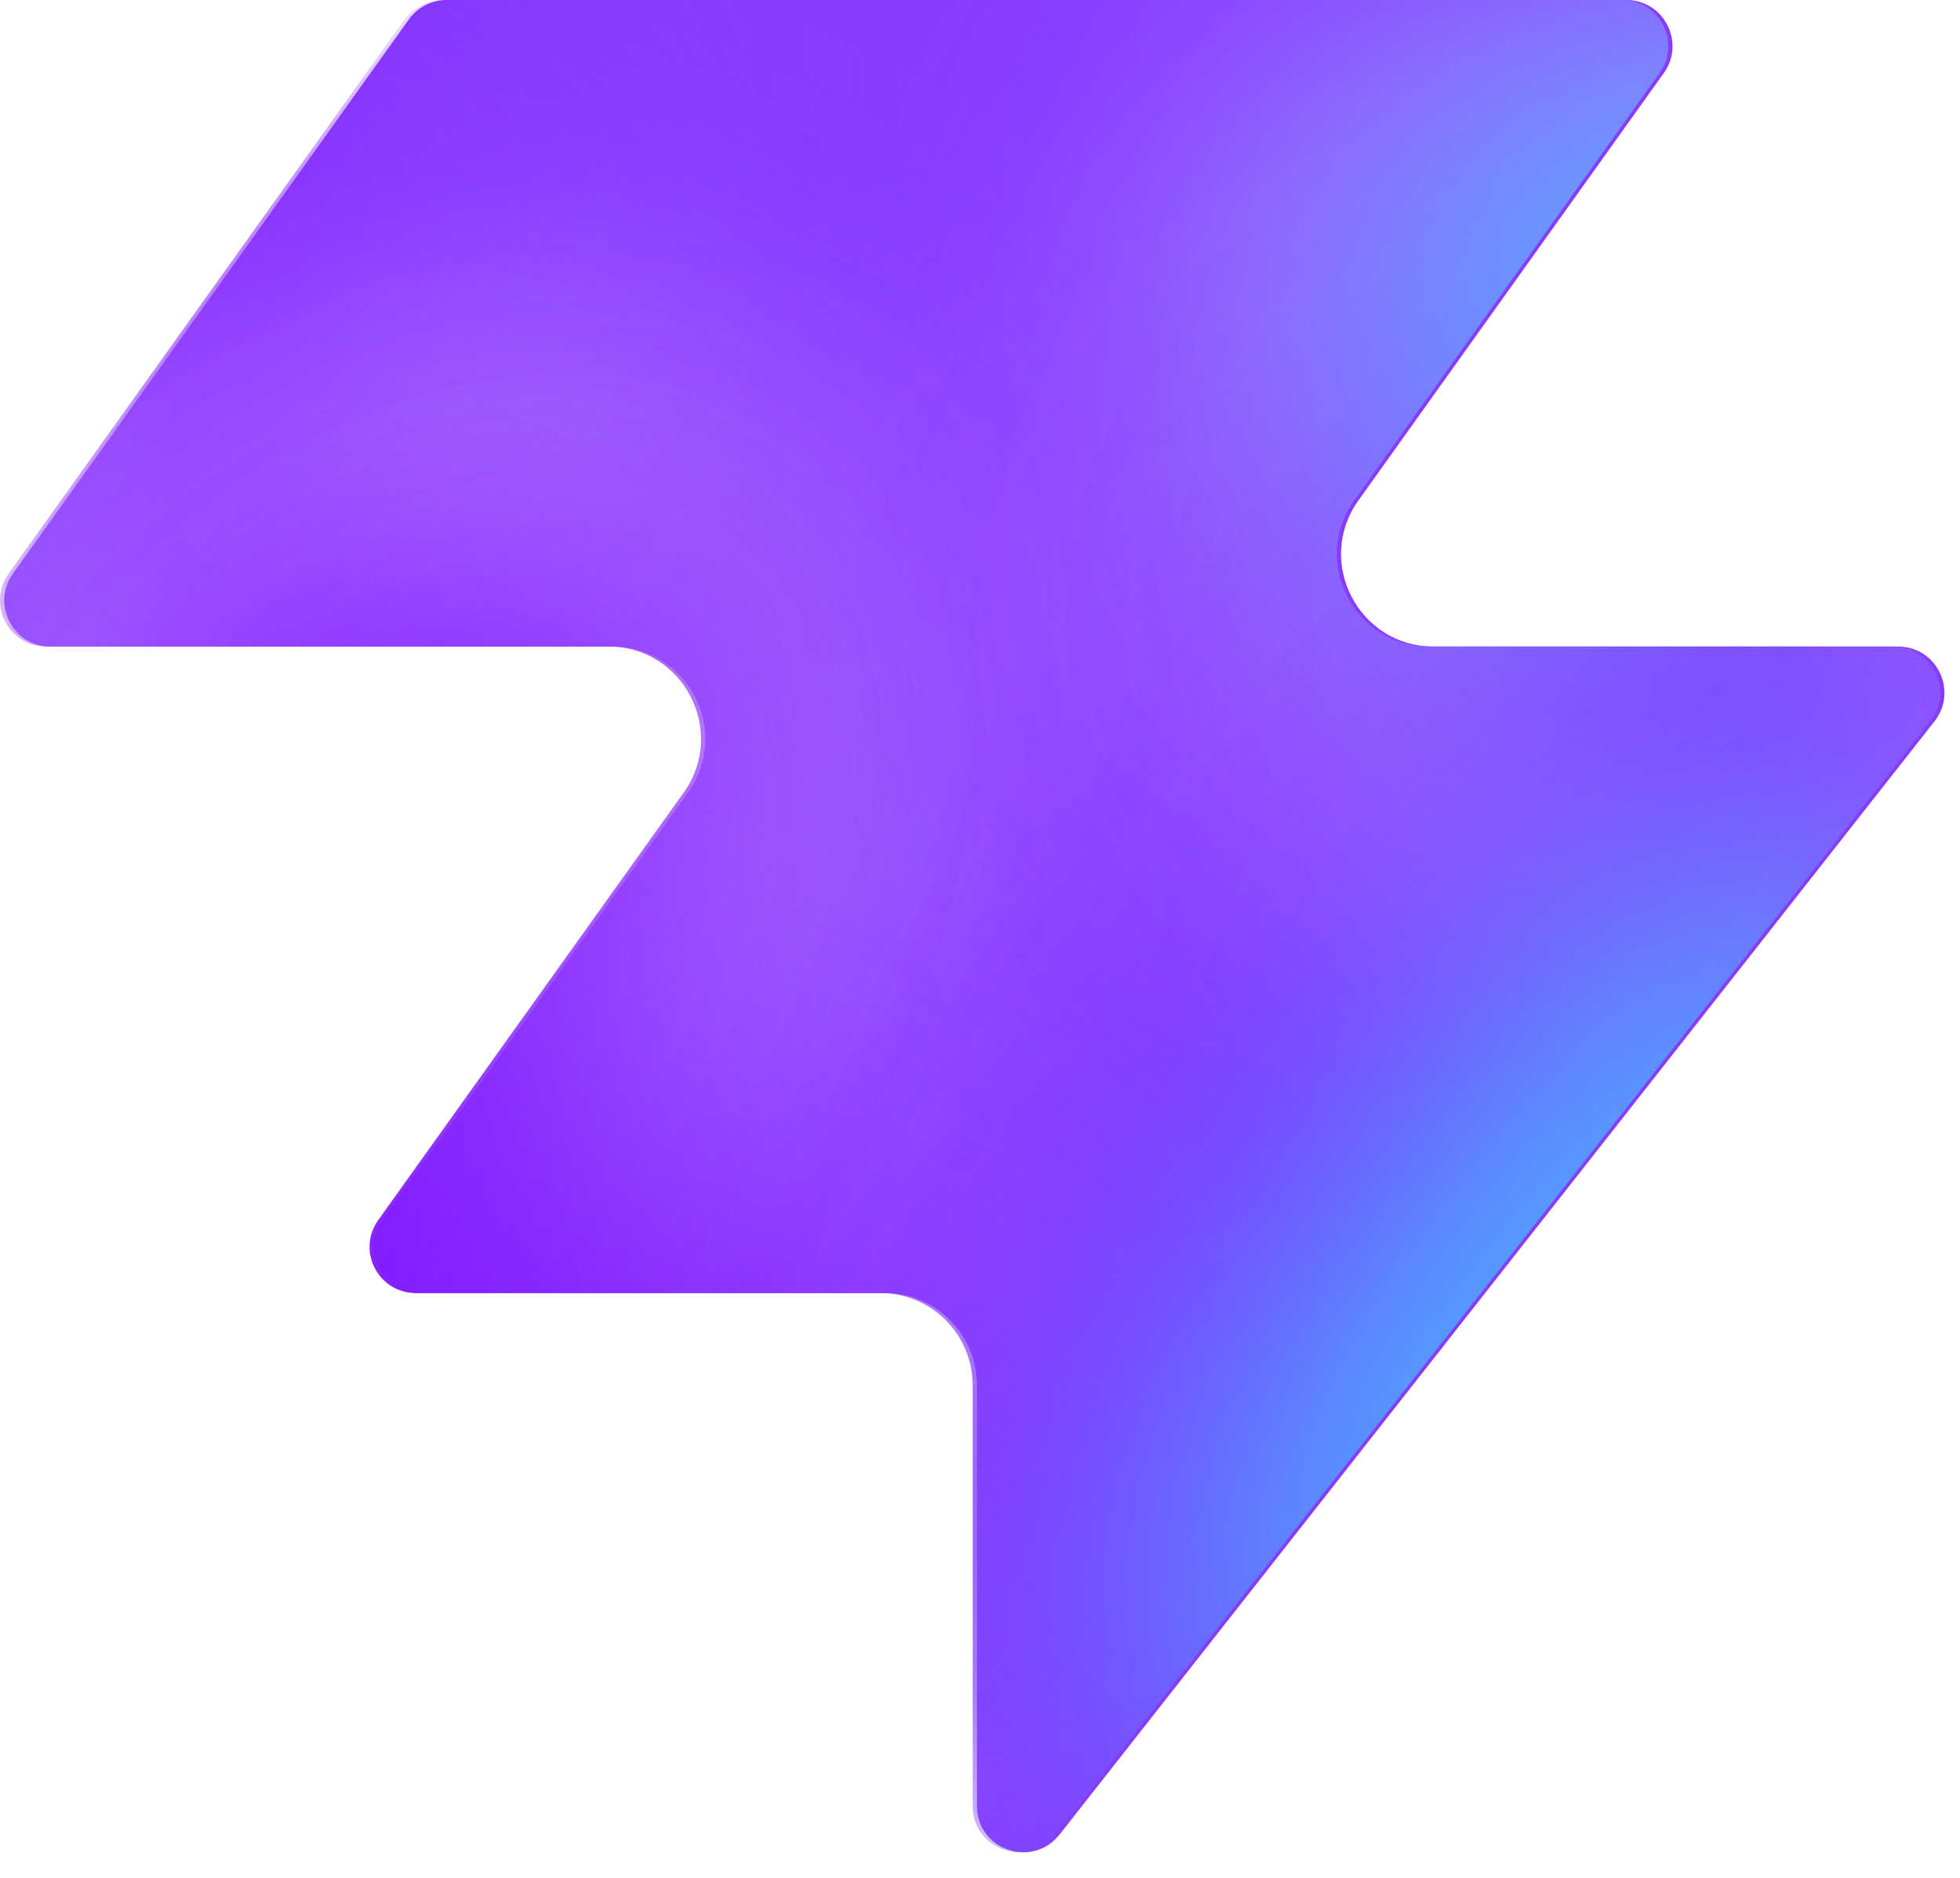
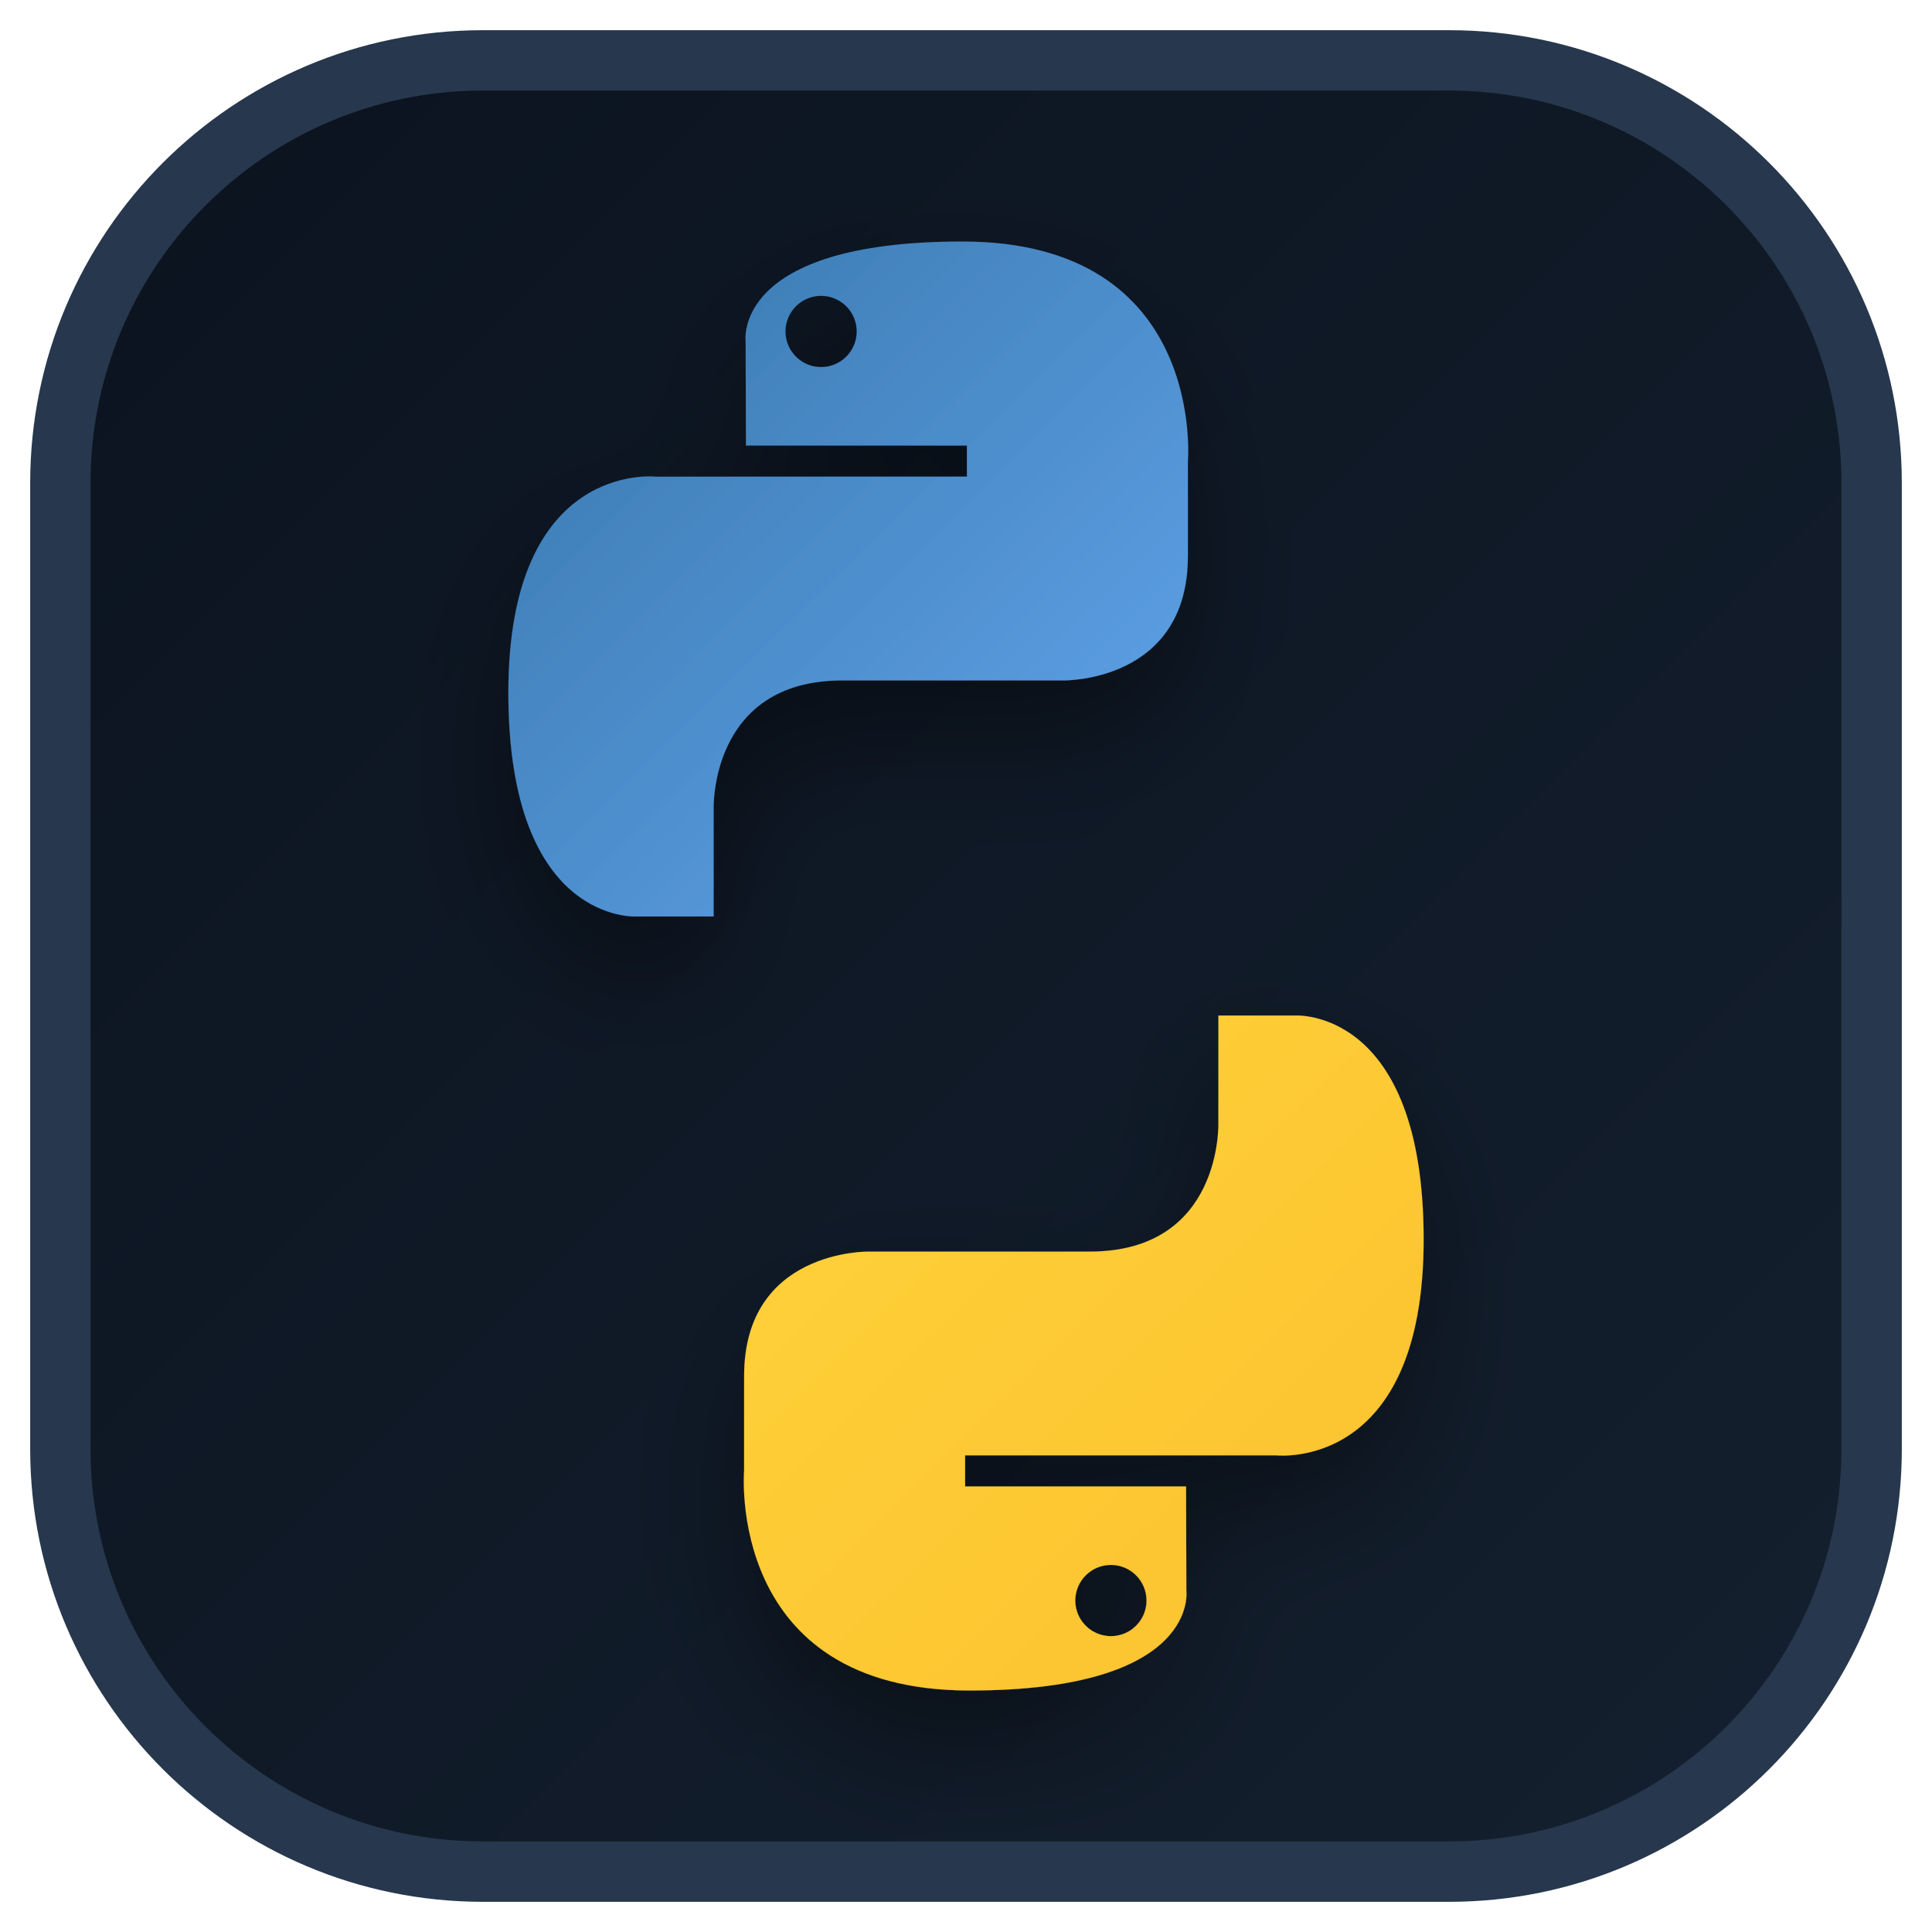
- <svg xmlns="http://www.w3.org/2000/svg" width="48" height="46" fill="none" viewBox="0 0 48 46">
-   <path fill="#863bff" d="M25.946 44.938c-.664.845-2.021.375-2.021-.698V33.937a2.26 2.26 0 0 0-2.262-2.262H10.287c-.92 0-1.456-1.04-.92-1.788l7.48-10.471c1.07-1.497 0-3.578-1.842-3.578H1.237c-.92 0-1.456-1.04-.92-1.788L10.013.474c.214-.297.556-.474.92-.474h28.894c.92 0 1.456 1.04.92 1.788l-7.48 10.471c-1.07 1.498 0 3.579 1.842 3.579h11.377c.943 0 1.473 1.088.89 1.83L25.947 44.94z" style="fill:#863bff;fill:color(display-p3 .525 .23 1);fill-opacity:1" />
-   <mask id="a" width="48" height="46" x="0" y="0" maskUnits="userSpaceOnUse" style="mask-type:alpha">
-     <path fill="#000" d="M25.842 44.938c-.664.844-2.021.375-2.021-.698V33.937a2.26 2.26 0 0 0-2.262-2.262H10.183c-.92 0-1.456-1.04-.92-1.788l7.48-10.471c1.07-1.498 0-3.579-1.842-3.579H1.133c-.92 0-1.456-1.04-.92-1.787L9.91.473c.214-.297.556-.474.92-.474h28.894c.92 0 1.456 1.04.92 1.788l-7.48 10.471c-1.07 1.498 0 3.578 1.842 3.578h11.377c.943 0 1.473 1.088.89 1.832L25.843 44.94z" style="fill:#000;fill-opacity:1" />
-   </mask>
-   <g mask="url(#a)">
-     <g filter="url(#b)">
-       <ellipse cx="5.508" cy="14.704" fill="#ede6ff" rx="5.508" ry="14.704" style="fill:#ede6ff;fill:color(display-p3 .927 .903 1);fill-opacity:1" transform="matrix(.00324 1 1 -.00324 -4.47 31.516)" />
-     </g>
-     <g filter="url(#c)">
-       <ellipse cx="10.399" cy="29.851" fill="#ede6ff" rx="10.399" ry="29.851" style="fill:#ede6ff;fill:color(display-p3 .927 .903 1);fill-opacity:1" transform="matrix(.00324 1 1 -.00324 -39.328 7.883)" />
-     </g>
-     <g filter="url(#d)">
-       <ellipse cx="5.508" cy="30.487" fill="#7e14ff" rx="5.508" ry="30.487" style="fill:#7e14ff;fill:color(display-p3 .492 .077 1);fill-opacity:1" transform="rotate(89.814 -25.913 -14.639)scale(1 -1)" />
-     </g>
-     <g filter="url(#e)">
-       <ellipse cx="5.508" cy="30.599" fill="#7e14ff" rx="5.508" ry="30.599" style="fill:#7e14ff;fill:color(display-p3 .492 .077 1);fill-opacity:1" transform="rotate(89.814 -32.644 -3.334)scale(1 -1)" />
-     </g>
-     <g filter="url(#f)">
-       <ellipse cx="5.508" cy="30.599" fill="#7e14ff" rx="5.508" ry="30.599" style="fill:#7e14ff;fill:color(display-p3 .492 .077 1);fill-opacity:1" transform="matrix(.00324 1 1 -.00324 -34.34 30.47)" />
-     </g>
-     <g filter="url(#g)">
-       <ellipse cx="14.072" cy="22.078" fill="#ede6ff" rx="14.072" ry="22.078" style="fill:#ede6ff;fill:color(display-p3 .927 .903 1);fill-opacity:1" transform="rotate(93.35 24.506 48.493)scale(-1 1)" />
-     </g>
-     <g filter="url(#h)">
-       <ellipse cx="3.47" cy="21.501" fill="#7e14ff" rx="3.47" ry="21.501" style="fill:#7e14ff;fill:color(display-p3 .492 .077 1);fill-opacity:1" transform="rotate(89.009 28.708 47.59)scale(-1 1)" />
-     </g>
-     <g filter="url(#i)">
-       <ellipse cx="3.47" cy="21.501" fill="#7e14ff" rx="3.47" ry="21.501" style="fill:#7e14ff;fill:color(display-p3 .492 .077 1);fill-opacity:1" transform="rotate(89.009 28.708 47.59)scale(-1 1)" />
-     </g>
-     <g filter="url(#j)">
-       <ellipse cx=".387" cy="8.972" fill="#7e14ff" rx="4.407" ry="29.108" style="fill:#7e14ff;fill:color(display-p3 .492 .077 1);fill-opacity:1" transform="rotate(39.51 .387 8.972)" />
-     </g>
-     <g filter="url(#k)">
-       <ellipse cx="47.523" cy="-6.092" fill="#7e14ff" rx="4.407" ry="29.108" style="fill:#7e14ff;fill:color(display-p3 .492 .077 1);fill-opacity:1" transform="rotate(37.892 47.523 -6.092)" />
-     </g>
-     <g filter="url(#l)">
-       <ellipse cx="41.412" cy="6.333" fill="#47bfff" rx="5.971" ry="9.665" style="fill:#47bfff;fill:color(display-p3 .28 .748 1);fill-opacity:1" transform="rotate(37.892 41.412 6.333)" />
-     </g>
-     <g filter="url(#m)">
-       <ellipse cx="-1.879" cy="38.332" fill="#7e14ff" rx="4.407" ry="29.108" style="fill:#7e14ff;fill:color(display-p3 .492 .077 1);fill-opacity:1" transform="rotate(37.892 -1.88 38.332)" />
-     </g>
-     <g filter="url(#n)">
-       <ellipse cx="-1.879" cy="38.332" fill="#7e14ff" rx="4.407" ry="29.108" style="fill:#7e14ff;fill:color(display-p3 .492 .077 1);fill-opacity:1" transform="rotate(37.892 -1.88 38.332)" />
-     </g>
-     <g filter="url(#o)">
-       <ellipse cx="35.651" cy="29.907" fill="#7e14ff" rx="4.407" ry="29.108" style="fill:#7e14ff;fill:color(display-p3 .492 .077 1);fill-opacity:1" transform="rotate(37.892 35.651 29.907)" />
-     </g>
-     <g filter="url(#p)">
-       <ellipse cx="38.418" cy="32.4" fill="#47bfff" rx="5.971" ry="15.297" style="fill:#47bfff;fill:color(display-p3 .28 .748 1);fill-opacity:1" transform="rotate(37.892 38.418 32.4)" />
-     </g>
-   </g>
+ <svg xmlns="http://www.w3.org/2000/svg" viewBox="0 0 64 64" width="64" height="64">
  <defs>
-     <filter id="b" width="60.045" height="41.654" x="-19.77" y="16.149" color-interpolation-filters="sRGB" filterUnits="userSpaceOnUse">
-       <feFlood flood-opacity="0" result="BackgroundImageFix" />
-       <feBlend in="SourceGraphic" in2="BackgroundImageFix" result="shape" />
-       <feGaussianBlur result="effect1_foregroundBlur_2002_17158" stdDeviation="7.659" />
-     </filter>
-     <filter id="c" width="90.34" height="51.437" x="-54.613" y="-7.533" color-interpolation-filters="sRGB" filterUnits="userSpaceOnUse">
-       <feFlood flood-opacity="0" result="BackgroundImageFix" />
-       <feBlend in="SourceGraphic" in2="BackgroundImageFix" result="shape" />
-       <feGaussianBlur result="effect1_foregroundBlur_2002_17158" stdDeviation="7.659" />
-     </filter>
-     <filter id="d" width="79.355" height="29.4" x="-49.64" y="2.03" color-interpolation-filters="sRGB" filterUnits="userSpaceOnUse">
-       <feFlood flood-opacity="0" result="BackgroundImageFix" />
-       <feBlend in="SourceGraphic" in2="BackgroundImageFix" result="shape" />
-       <feGaussianBlur result="effect1_foregroundBlur_2002_17158" stdDeviation="4.596" />
-     </filter>
-     <filter id="e" width="79.579" height="29.4" x="-45.045" y="20.029" color-interpolation-filters="sRGB" filterUnits="userSpaceOnUse">
-       <feFlood flood-opacity="0" result="BackgroundImageFix" />
-       <feBlend in="SourceGraphic" in2="BackgroundImageFix" result="shape" />
-       <feGaussianBlur result="effect1_foregroundBlur_2002_17158" stdDeviation="4.596" />
-     </filter>
-     <filter id="f" width="79.579" height="29.4" x="-43.513" y="21.178" color-interpolation-filters="sRGB" filterUnits="userSpaceOnUse">
-       <feFlood flood-opacity="0" result="BackgroundImageFix" />
-       <feBlend in="SourceGraphic" in2="BackgroundImageFix" result="shape" />
-       <feGaussianBlur result="effect1_foregroundBlur_2002_17158" stdDeviation="4.596" />
-     </filter>
-     <filter id="g" width="74.749" height="58.852" x="15.756" y="-17.901" color-interpolation-filters="sRGB" filterUnits="userSpaceOnUse">
-       <feFlood flood-opacity="0" result="BackgroundImageFix" />
-       <feBlend in="SourceGraphic" in2="BackgroundImageFix" result="shape" />
-       <feGaussianBlur result="effect1_foregroundBlur_2002_17158" stdDeviation="7.659" />
-     </filter>
-     <filter id="h" width="61.377" height="25.362" x="23.548" y="2.284" color-interpolation-filters="sRGB" filterUnits="userSpaceOnUse">
-       <feFlood flood-opacity="0" result="BackgroundImageFix" />
-       <feBlend in="SourceGraphic" in2="BackgroundImageFix" result="shape" />
-       <feGaussianBlur result="effect1_foregroundBlur_2002_17158" stdDeviation="4.596" />
-     </filter>
-     <filter id="i" width="61.377" height="25.362" x="23.548" y="2.284" color-interpolation-filters="sRGB" filterUnits="userSpaceOnUse">
-       <feFlood flood-opacity="0" result="BackgroundImageFix" />
-       <feBlend in="SourceGraphic" in2="BackgroundImageFix" result="shape" />
-       <feGaussianBlur result="effect1_foregroundBlur_2002_17158" stdDeviation="4.596" />
-     </filter>
-     <filter id="j" width="56.045" height="63.649" x="-27.636" y="-22.853" color-interpolation-filters="sRGB" filterUnits="userSpaceOnUse">
-       <feFlood flood-opacity="0" result="BackgroundImageFix" />
-       <feBlend in="SourceGraphic" in2="BackgroundImageFix" result="shape" />
-       <feGaussianBlur result="effect1_foregroundBlur_2002_17158" stdDeviation="4.596" />
-     </filter>
-     <filter id="k" width="54.814" height="64.646" x="20.116" y="-38.415" color-interpolation-filters="sRGB" filterUnits="userSpaceOnUse">
-       <feFlood flood-opacity="0" result="BackgroundImageFix" />
-       <feBlend in="SourceGraphic" in2="BackgroundImageFix" result="shape" />
-       <feGaussianBlur result="effect1_foregroundBlur_2002_17158" stdDeviation="4.596" />
-     </filter>
-     <filter id="l" width="33.541" height="35.313" x="24.641" y="-11.323" color-interpolation-filters="sRGB" filterUnits="userSpaceOnUse">
-       <feFlood flood-opacity="0" result="BackgroundImageFix" />
-       <feBlend in="SourceGraphic" in2="BackgroundImageFix" result="shape" />
-       <feGaussianBlur result="effect1_foregroundBlur_2002_17158" stdDeviation="4.596" />
-     </filter>
-     <filter id="m" width="54.814" height="64.646" x="-29.286" y="6.009" color-interpolation-filters="sRGB" filterUnits="userSpaceOnUse">
-       <feFlood flood-opacity="0" result="BackgroundImageFix" />
-       <feBlend in="SourceGraphic" in2="BackgroundImageFix" result="shape" />
-       <feGaussianBlur result="effect1_foregroundBlur_2002_17158" stdDeviation="4.596" />
-     </filter>
-     <filter id="n" width="54.814" height="64.646" x="-29.286" y="6.009" color-interpolation-filters="sRGB" filterUnits="userSpaceOnUse">
-       <feFlood flood-opacity="0" result="BackgroundImageFix" />
-       <feBlend in="SourceGraphic" in2="BackgroundImageFix" result="shape" />
-       <feGaussianBlur result="effect1_foregroundBlur_2002_17158" stdDeviation="4.596" />
-     </filter>
-     <filter id="o" width="54.814" height="64.646" x="8.244" y="-2.416" color-interpolation-filters="sRGB" filterUnits="userSpaceOnUse">
-       <feFlood flood-opacity="0" result="BackgroundImageFix" />
-       <feBlend in="SourceGraphic" in2="BackgroundImageFix" result="shape" />
-       <feGaussianBlur result="effect1_foregroundBlur_2002_17158" stdDeviation="4.596" />
-     </filter>
-     <filter id="p" width="39.409" height="43.623" x="18.713" y="10.588" color-interpolation-filters="sRGB" filterUnits="userSpaceOnUse">
-       <feFlood flood-opacity="0" result="BackgroundImageFix" />
-       <feBlend in="SourceGraphic" in2="BackgroundImageFix" result="shape" />
-       <feGaussianBlur result="effect1_foregroundBlur_2002_17158" stdDeviation="4.596" />
+     <linearGradient id="bg" x1="0%" y1="0%" x2="100%" y2="100%">
+       <stop offset="0%" stop-color="#0b131f" />
+       <stop offset="100%" stop-color="#14202f" />
+     </linearGradient>
+     <linearGradient id="blue-snake" x1="0%" y1="0%" x2="100%" y2="100%">
+       <stop offset="0%" stop-color="#3776ab" />
+       <stop offset="100%" stop-color="#63a6ee" />
+     </linearGradient>
+     <linearGradient id="yellow-snake" x1="0%" y1="0%" x2="100%" y2="100%">
+       <stop offset="0%" stop-color="#ffd43b" />
+       <stop offset="100%" stop-color="#fbc02d" />
+     </linearGradient>
+     <filter id="shadow" x="-10%" y="-10%" width="120%" height="120%">
+       <feDropShadow dx="0" dy="2" stdDeviation="2" flood-color="#000000" flood-opacity="0.4" />
    </filter>
  </defs>
+   <rect x="2" y="2" width="60" height="60" rx="14" fill="url(#bg)" stroke="#27374d" stroke-width="2" />
+   <g filter="url(#shadow)">
+     <path fill="url(#blue-snake)" d="M31.88 8c-7.66 0-7.18 3.32-7.18 3.32l.01 3.44h7.32v1.03H21.72s-4.88-.55-4.88 7.15c0 7.7 4.26 7.42 4.26 7.42h2.54v-3.56s-.14-4.26 4.26-4.26h7.33s4.12.07 4.12-4.12V15.3s.63-7.3-7.47-7.3zM27.2 12.16a1.18 1.18 0 1 1 0-2.36 1.18 1.18 0 0 1 0 2.36z" />
+     <path fill="url(#yellow-snake)" d="M32.12 56c7.66 0 7.18-3.32 7.18-3.32l-.01-3.44h-7.32v-1.03h10.31s4.88.55 4.88-7.15c0-7.7-4.26-7.42-4.26-7.42h-2.54v3.56s.14 4.26-4.26 4.26h-7.33s-4.12-.07-4.12 4.12V48.7s-.63 7.3 7.47 7.3zM36.8 51.84a1.18 1.18 0 1 1 0 2.36 1.18 1.18 0 0 1 0-2.36z" />
+   </g>
</svg>
